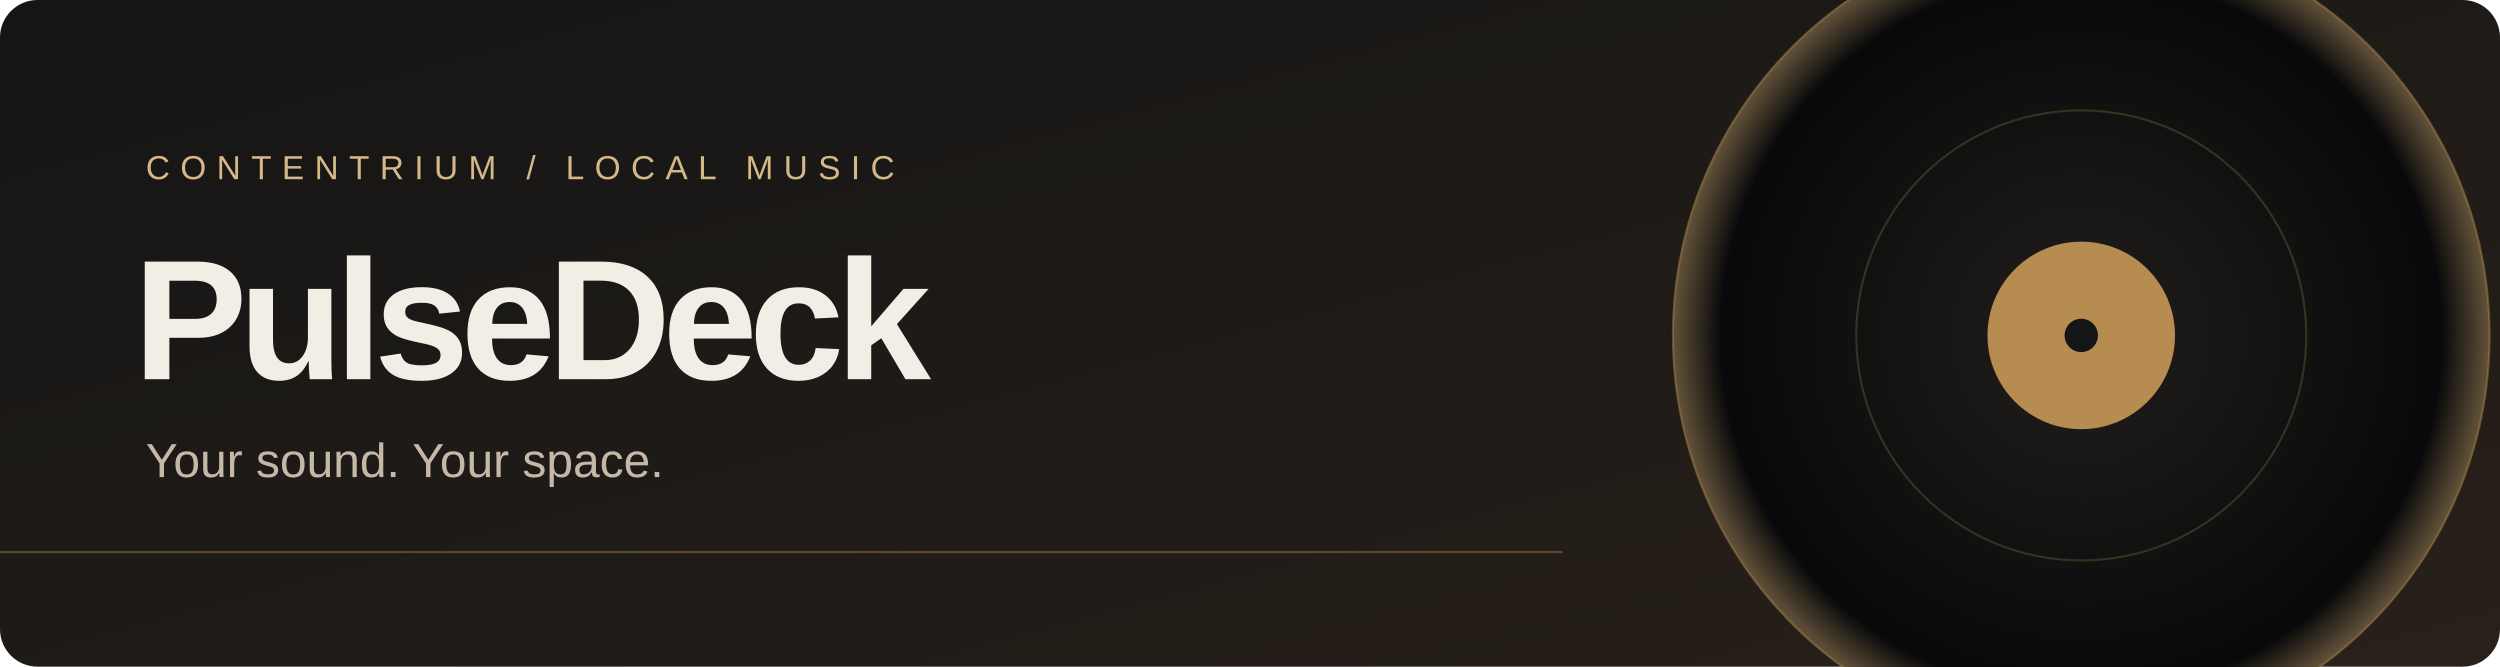
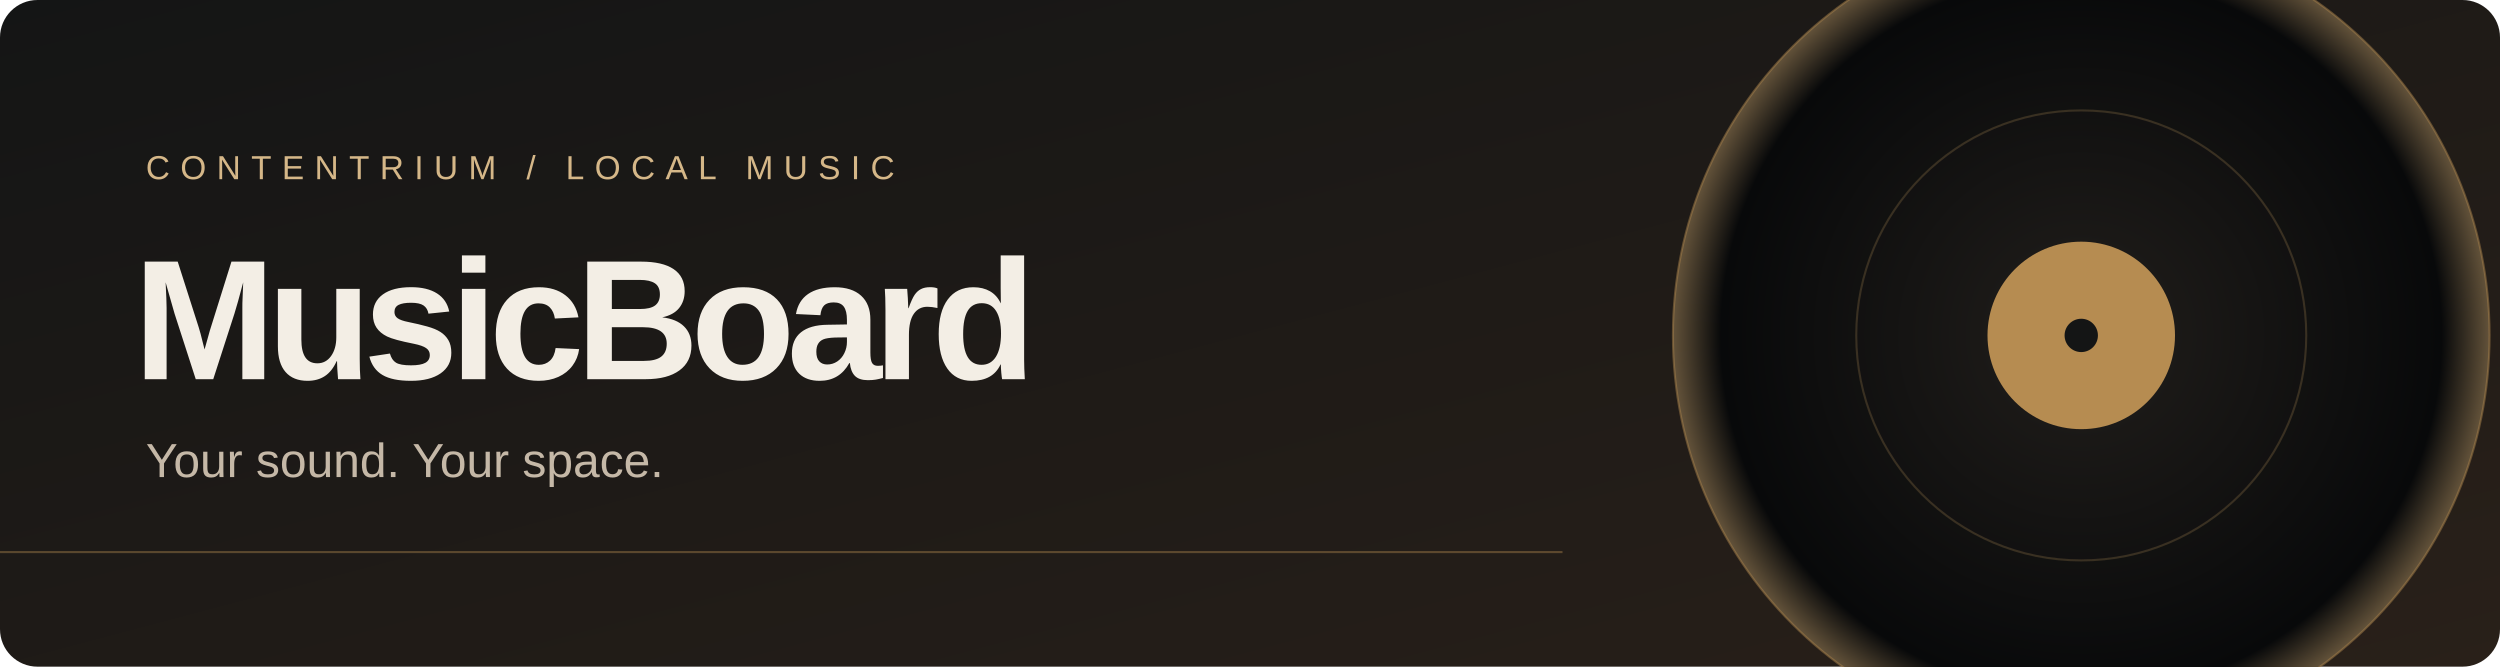
- <svg xmlns="http://www.w3.org/2000/svg" width="1200" height="320" viewBox="0 0 1200 320" role="img" aria-label="PulseDeck, your sound your space">
+ <svg xmlns="http://www.w3.org/2000/svg" width="1200" height="320" viewBox="0 0 1200 320" role="img" aria-label="MusicBoard, your sound your space">
  <defs>
    <linearGradient id="bg" x1="0" y1="0" x2="1" y2="1">
      <stop stop-color="#141515" />
      <stop offset="1" stop-color="#292019" />
    </linearGradient>
    <radialGradient id="disc">
      <stop stop-color="#634b2d" />
      <stop offset=".22" stop-color="#1b1917" />
      <stop offset=".88" stop-color="#08090a" />
      <stop offset="1" stop-color="#65543b" />
    </radialGradient>
  </defs>
  <rect width="1200" height="320" rx="18" fill="url(#bg)" />
  <circle cx="999" cy="161" r="196" fill="url(#disc)" stroke="#a7814a" stroke-opacity=".5" />
  <circle cx="999" cy="161" r="108" fill="none" stroke="#b18d56" stroke-opacity=".25" />
  <circle cx="999" cy="161" r="45" fill="#b68c51" />
  <circle cx="999" cy="161" r="8" fill="#141515" />
  <path d="M0 265 H750" stroke="#b68c51" stroke-opacity=".4" />
  <text x="70" y="86" fill="#d5b788" font-family="Arial, sans-serif" font-size="16" letter-spacing="5">CONTENTRIUM  /  LOCAL MUSIC</text>
-   <text x="64" y="182" fill="#f3eee5" font-family="Arial, sans-serif" font-size="82" font-weight="700" letter-spacing="-4">PulseDeck</text>
+   <text x="64" y="182" fill="#f3eee5" font-family="Arial, sans-serif" font-size="82" font-weight="700" letter-spacing="-4">MusicBoard</text>
  <text x="70" y="229" fill="#c5b8a7" font-family="Arial, sans-serif" font-size="23">Your sound. Your space.</text>
</svg>
